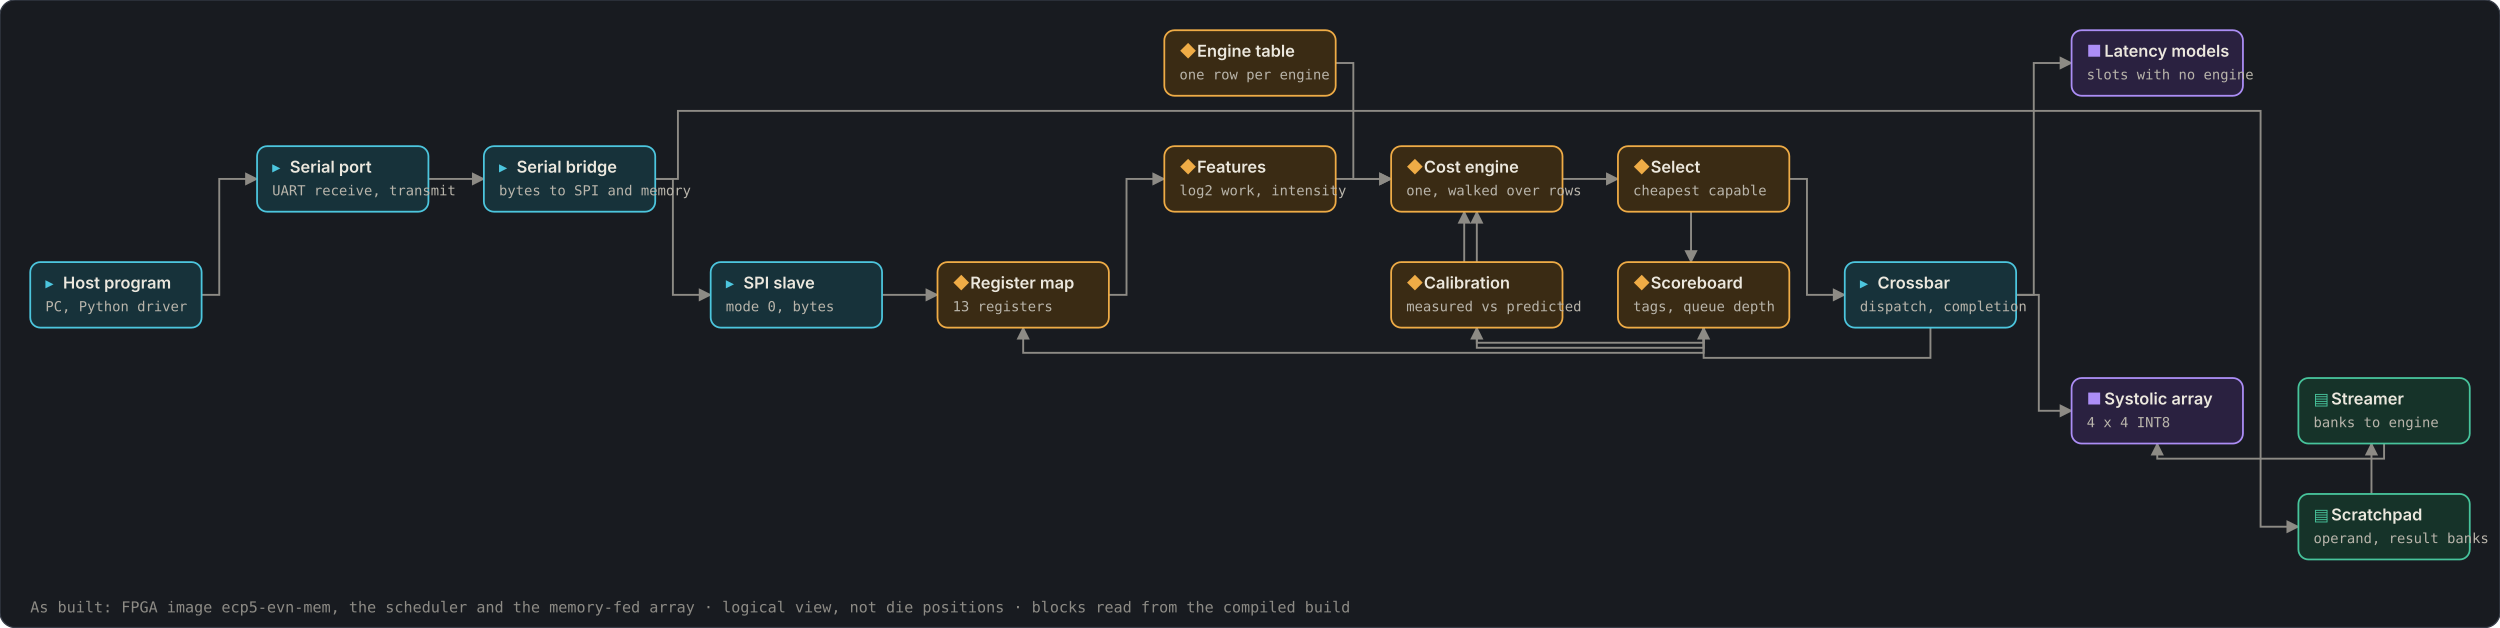
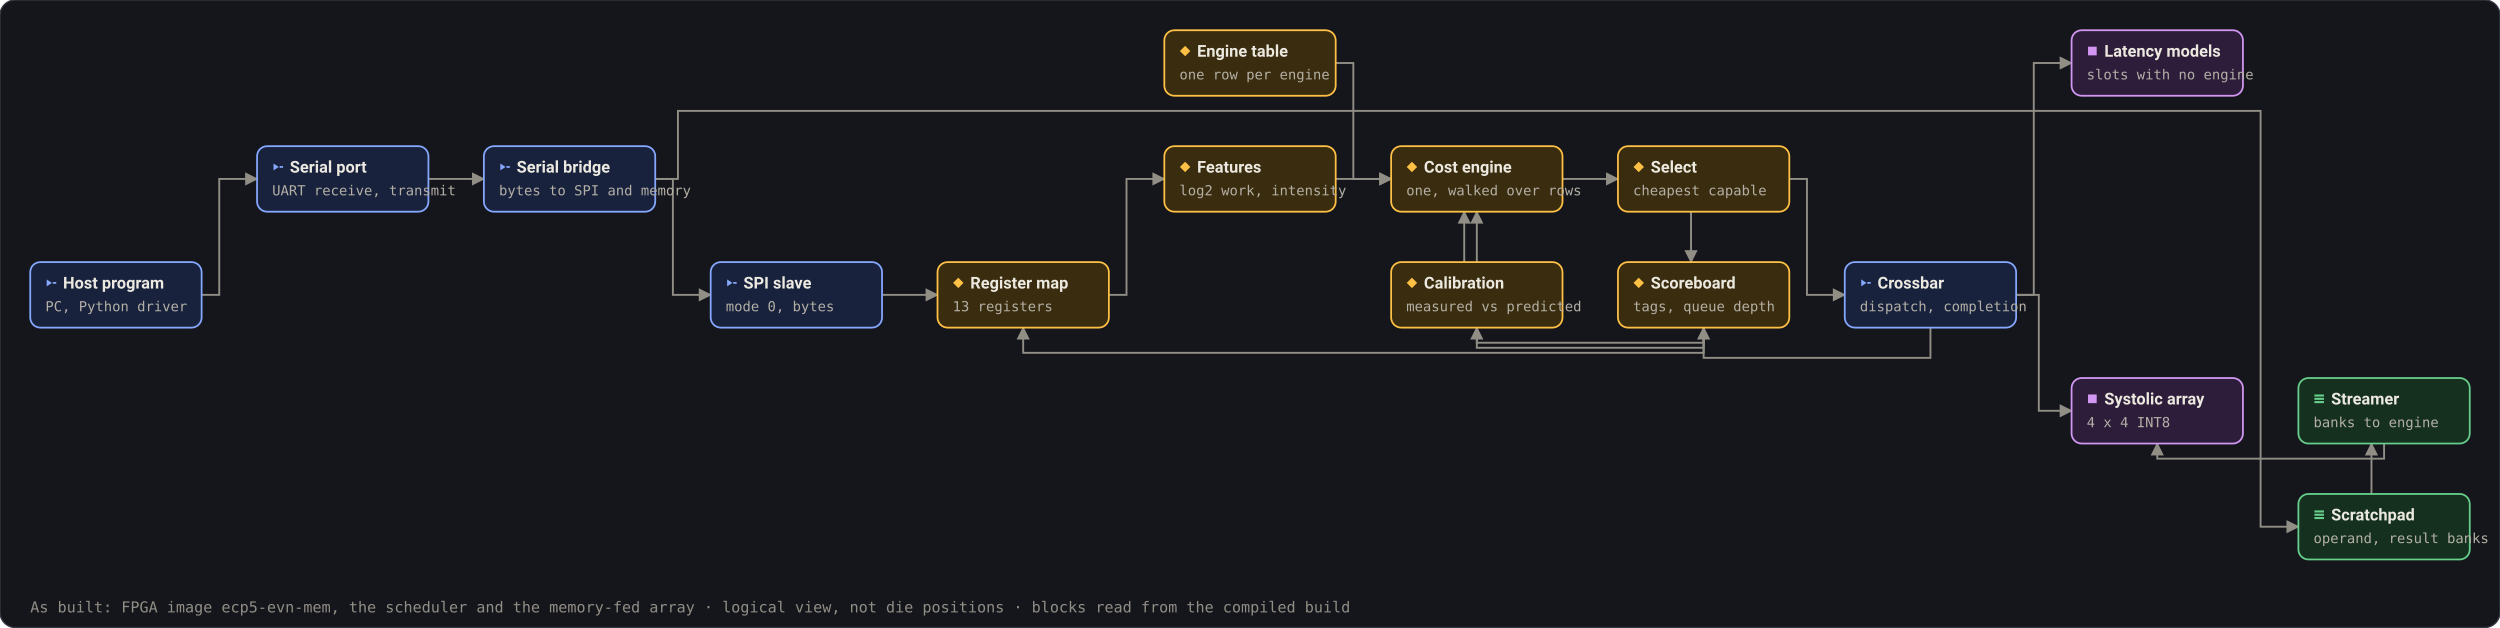
<svg xmlns="http://www.w3.org/2000/svg" viewBox="0 0 1984 498" width="1984" height="498" role="img" aria-label="As built: FPGA image ecp5-evn-mem, the scheduler and the memory-fed array. Logical view, not a floorplan.">
-   <style>.node .nl{font:600 13px 'IBM Plex Sans','Inter',ui-sans-serif,system-ui,-apple-system,'Segoe UI',Roboto,sans-serif;fill:#ece8de}.node .ns{font:11px 'IBM Plex Mono',ui-monospace,SFMono-Regular,Menlo,Consolas,monospace;fill:#b9b5ab}.node rect{stroke-width:1.4}.edge{fill:none;stroke-width:1.5;stroke:#8d8b85}.r-signal rect{fill:#17323a;stroke:#4cc6de}.r-signal .sym{fill:#4cc6de;font:13px 'IBM Plex Sans','Inter',ui-sans-serif,system-ui,-apple-system,'Segoe UI',Roboto,sans-serif}.r-control rect{fill:#3a2b14;stroke:#efac46}.r-control .sym{fill:#efac46;font:13px 'IBM Plex Sans','Inter',ui-sans-serif,system-ui,-apple-system,'Segoe UI',Roboto,sans-serif}.r-compute rect{fill:#2a2140;stroke:#ac8ef6}.r-compute .sym{fill:#ac8ef6;font:13px 'IBM Plex Sans','Inter',ui-sans-serif,system-ui,-apple-system,'Segoe UI',Roboto,sans-serif}.r-memory rect{fill:#163329;stroke:#47c49c}.r-memory .sym{fill:#47c49c;font:13px 'IBM Plex Sans','Inter',ui-sans-serif,system-ui,-apple-system,'Segoe UI',Roboto,sans-serif}.r-secure rect{fill:#3c1d28;stroke:#ef7fa0}.r-secure .sym{fill:#ef7fa0;font:13px 'IBM Plex Sans','Inter',ui-sans-serif,system-ui,-apple-system,'Segoe UI',Roboto,sans-serif}.cap{font:12px 'IBM Plex Mono',ui-monospace,SFMono-Regular,Menlo,Consolas,monospace;fill:#8d8b85}</style>
-   <rect width="1984" height="498" rx="12" fill="#181b20" stroke="#363c47" />
+   <style>.node .nl{font:600 13px 'Ubuntu Sans','Ubuntu',ui-sans-serif,system-ui,-apple-system,'Segoe UI',Roboto,sans-serif;fill:#ece9e0}.node .ns{font:11px 'Ubuntu Sans Mono','Ubuntu Mono',ui-monospace,SFMono-Regular,Menlo,Consolas,monospace;fill:#b4b0a6}.node rect{stroke-width:1.4}.edge{fill:none;stroke-width:1.5;stroke:#918e86}.r-signal rect{fill:#18223d;stroke:#86a8ff}.r-signal .sym{fill:#86a8ff;font:13px 'Ubuntu Sans','Ubuntu',ui-sans-serif,system-ui,-apple-system,'Segoe UI',Roboto,sans-serif}.r-control rect{fill:#3a2c0e;stroke:#ffc145}.r-control .sym{fill:#ffc145;font:13px 'Ubuntu Sans','Ubuntu',ui-sans-serif,system-ui,-apple-system,'Segoe UI',Roboto,sans-serif}.r-compute rect{fill:#2d1d3a;stroke:#d197f2}.r-compute .sym{fill:#d197f2;font:13px 'Ubuntu Sans','Ubuntu',ui-sans-serif,system-ui,-apple-system,'Segoe UI',Roboto,sans-serif}.r-memory rect{fill:#15301f;stroke:#67cf8b}.r-memory .sym{fill:#67cf8b;font:13px 'Ubuntu Sans','Ubuntu',ui-sans-serif,system-ui,-apple-system,'Segoe UI',Roboto,sans-serif}.r-secure rect{fill:#3d1a1d;stroke:#ff8a8a}.r-secure .sym{fill:#ff8a8a;font:13px 'Ubuntu Sans','Ubuntu',ui-sans-serif,system-ui,-apple-system,'Segoe UI',Roboto,sans-serif}.cap{font:12px 'Ubuntu Sans Mono','Ubuntu Mono',ui-monospace,SFMono-Regular,Menlo,Consolas,monospace;fill:#918e86}</style>
+   <rect width="1984" height="498" rx="12" fill="#14161b" stroke="#353a45" />
  <defs>
    <marker id="ah" viewBox="0 0 10 10" refX="9" refY="5" markerWidth="7" markerHeight="7" orient="auto-start-reverse">
-       <path d="M0 0L10 5L0 10z" fill="#8d8b85" />
+       <path d="M0 0L10 5L0 10z" fill="#918e86" />
    </marker>
  </defs>
  <path class="edge r-signal" data-a="host" data-b="uart" d="M160 234.0H174.0V142.0H204" marker-end="url(#ah)" />
  <path class="edge r-signal" data-a="uart" data-b="bridge" d="M340 142.0H384" marker-end="url(#ah)" />
  <path class="edge r-signal" data-a="bridge" data-b="spi" d="M520 142.0H534.0V234.0H564" marker-end="url(#ah)" />
  <path class="edge r-signal" data-a="bridge" data-b="spram" d="M520 142.0H538.0V88.0H1794.0V418.0H1824" marker-end="url(#ah)" />
  <path class="edge r-signal" data-a="spi" data-b="regs" d="M700 234.0H744" marker-end="url(#ah)" />
  <path class="edge r-control" data-a="regs" data-b="features" d="M880 234.0H894.0V142.0H924" marker-end="url(#ah)" />
  <path class="edge r-control" data-a="prom" data-b="cost" d="M1060 50.0H1074.0V142.0H1104" marker-end="url(#ah)" />
  <path class="edge r-control" data-a="features" data-b="cost" d="M1060 142.0H1104" marker-end="url(#ah)" />
  <path class="edge r-control" data-a="cost" data-b="select" d="M1240 142.0H1284" marker-end="url(#ah)" />
  <path class="edge r-control" data-a="calibrate" data-b="cost" d="M1162.0 208V168" marker-end="url(#ah)" />
  <path class="edge r-control" data-a="scoreboard" data-b="cost" d="M1352.0 260V272.0H1172.0V168" marker-end="url(#ah)" />
  <path class="edge r-control" data-a="select" data-b="scoreboard" d="M1342.0 168V208" marker-end="url(#ah)" />
  <path class="edge r-control" data-a="scoreboard" data-b="calibrate" d="M1352.0 260V276.0H1172.0V260" marker-end="url(#ah)" />
  <path class="edge r-control" data-a="scoreboard" data-b="regs" d="M1352.0 260V280.0H812.0V260" marker-end="url(#ah)" />
  <path class="edge r-control" data-a="select" data-b="xbar" d="M1420 142.0H1434.0V234.0H1464" marker-end="url(#ah)" />
  <path class="edge r-signal" data-a="xbar" data-b="scoreboard" d="M1532.0 260V284.0H1352.0V260" marker-end="url(#ah)" />
  <path class="edge r-signal" data-a="xbar" data-b="models" d="M1600 234.0H1614.0V50.0H1644" marker-end="url(#ah)" />
  <path class="edge r-signal" data-a="xbar" data-b="tpu" d="M1600 234.0H1618.0V326.0H1644" marker-end="url(#ah)" />
  <path class="edge r-memory" data-a="dma" data-b="tpu" d="M1892.0 352V364.0H1712.0V352" marker-end="url(#ah)" />
  <path class="edge r-memory" data-a="spram" data-b="dma" d="M1882.0 392V352" marker-end="url(#ah)" />
  <g class="node r-signal" data-id="host" tabindex="0" role="button" aria-label="Host program: PC, Python driver. Open its card.">
    <rect x="24" y="208" width="136" height="52" rx="8" />
-     <text class="sym" x="36" y="229">▸</text>
+     <path class="sym" transform="translate(35 219) scale(0.6875)" d="M3 4l6 4-6 4zM10 7h4v2h-4z" />
    <text class="nl" x="50" y="229">Host program</text>
    <text class="ns" x="36" y="247">PC, Python driver</text>
  </g>
  <g class="node r-signal" data-id="uart" tabindex="0" role="button" aria-label="Serial port: UART receive, transmit. Open its card.">
    <rect x="204" y="116" width="136" height="52" rx="8" />
-     <text class="sym" x="216" y="137">▸</text>
+     <path class="sym" transform="translate(215 127) scale(0.6875)" d="M3 4l6 4-6 4zM10 7h4v2h-4z" />
    <text class="nl" x="230" y="137">Serial port</text>
    <text class="ns" x="216" y="155">UART receive, transmit</text>
  </g>
  <g class="node r-signal" data-id="bridge" tabindex="0" role="button" aria-label="Serial bridge: bytes to SPI and memory. Open its card.">
    <rect x="384" y="116" width="136" height="52" rx="8" />
-     <text class="sym" x="396" y="137">▸</text>
+     <path class="sym" transform="translate(395 127) scale(0.6875)" d="M3 4l6 4-6 4zM10 7h4v2h-4z" />
    <text class="nl" x="410" y="137">Serial bridge</text>
    <text class="ns" x="396" y="155">bytes to SPI and memory</text>
  </g>
  <g class="node r-signal" data-id="spi" tabindex="0" role="button" aria-label="SPI slave: mode 0, bytes. Open its card.">
    <rect x="564" y="208" width="136" height="52" rx="8" />
-     <text class="sym" x="576" y="229">▸</text>
+     <path class="sym" transform="translate(575 219) scale(0.6875)" d="M3 4l6 4-6 4zM10 7h4v2h-4z" />
    <text class="nl" x="590" y="229">SPI slave</text>
    <text class="ns" x="576" y="247">mode 0, bytes</text>
  </g>
  <g class="node r-control" data-id="regs" tabindex="0" role="button" aria-label="Register map: 13 registers. Open its card.">
    <rect x="744" y="208" width="136" height="52" rx="8" />
-     <text class="sym" x="756" y="229">◆</text>
+     <path class="sym" transform="translate(755 219) scale(0.6875)" d="M8 2l6 6-6 6-6-6z" />
    <text class="nl" x="770" y="229">Register map</text>
    <text class="ns" x="756" y="247">13 registers</text>
  </g>
  <g class="node r-control" data-id="features" tabindex="0" role="button" aria-label="Features: log2 work, intensity. Open its card.">
    <rect x="924" y="116" width="136" height="52" rx="8" />
-     <text class="sym" x="936" y="137">◆</text>
+     <path class="sym" transform="translate(935 127) scale(0.6875)" d="M8 2l6 6-6 6-6-6z" />
    <text class="nl" x="950" y="137">Features</text>
    <text class="ns" x="936" y="155">log2 work, intensity</text>
  </g>
  <g class="node r-control" data-id="prom" tabindex="0" role="button" aria-label="Engine table: one row per engine. Open its card.">
    <rect x="924" y="24" width="136" height="52" rx="8" />
-     <text class="sym" x="936" y="45">◆</text>
+     <path class="sym" transform="translate(935 35) scale(0.6875)" d="M8 2l6 6-6 6-6-6z" />
    <text class="nl" x="950" y="45">Engine table</text>
    <text class="ns" x="936" y="63">one row per engine</text>
  </g>
  <g class="node r-control" data-id="cost" tabindex="0" role="button" aria-label="Cost engine: one, walked over rows. Open its card.">
    <rect x="1104" y="116" width="136" height="52" rx="8" />
-     <text class="sym" x="1116" y="137">◆</text>
+     <path class="sym" transform="translate(1115 127) scale(0.6875)" d="M8 2l6 6-6 6-6-6z" />
    <text class="nl" x="1130" y="137">Cost engine</text>
    <text class="ns" x="1116" y="155">one, walked over rows</text>
  </g>
  <g class="node r-control" data-id="select" tabindex="0" role="button" aria-label="Select: cheapest capable. Open its card.">
    <rect x="1284" y="116" width="136" height="52" rx="8" />
-     <text class="sym" x="1296" y="137">◆</text>
+     <path class="sym" transform="translate(1295 127) scale(0.6875)" d="M8 2l6 6-6 6-6-6z" />
    <text class="nl" x="1310" y="137">Select</text>
    <text class="ns" x="1296" y="155">cheapest capable</text>
  </g>
  <g class="node r-control" data-id="scoreboard" tabindex="0" role="button" aria-label="Scoreboard: tags, queue depth. Open its card.">
    <rect x="1284" y="208" width="136" height="52" rx="8" />
-     <text class="sym" x="1296" y="229">◆</text>
+     <path class="sym" transform="translate(1295 219) scale(0.6875)" d="M8 2l6 6-6 6-6-6z" />
    <text class="nl" x="1310" y="229">Scoreboard</text>
    <text class="ns" x="1296" y="247">tags, queue depth</text>
  </g>
  <g class="node r-control" data-id="calibrate" tabindex="0" role="button" aria-label="Calibration: measured vs predicted. Open its card.">
    <rect x="1104" y="208" width="136" height="52" rx="8" />
-     <text class="sym" x="1116" y="229">◆</text>
+     <path class="sym" transform="translate(1115 219) scale(0.6875)" d="M8 2l6 6-6 6-6-6z" />
    <text class="nl" x="1130" y="229">Calibration</text>
    <text class="ns" x="1116" y="247">measured vs predicted</text>
  </g>
  <g class="node r-signal" data-id="xbar" tabindex="0" role="button" aria-label="Crossbar: dispatch, completion. Open its card.">
    <rect x="1464" y="208" width="136" height="52" rx="8" />
-     <text class="sym" x="1476" y="229">▸</text>
+     <path class="sym" transform="translate(1475 219) scale(0.6875)" d="M3 4l6 4-6 4zM10 7h4v2h-4z" />
    <text class="nl" x="1490" y="229">Crossbar</text>
    <text class="ns" x="1476" y="247">dispatch, completion</text>
  </g>
  <g class="node r-compute" data-id="models" tabindex="0" role="button" aria-label="Latency models: slots with no engine. Open its card.">
    <rect x="1644" y="24" width="136" height="52" rx="8" />
-     <text class="sym" x="1656" y="45">■</text>
+     <path class="sym" transform="translate(1655 35) scale(0.6875)" d="M3 3h10v10H3z" />
    <text class="nl" x="1670" y="45">Latency models</text>
    <text class="ns" x="1656" y="63">slots with no engine</text>
  </g>
  <g class="node r-compute" data-id="tpu" tabindex="0" role="button" aria-label="Systolic array: 4 x 4 INT8. Open its card.">
    <rect x="1644" y="300" width="136" height="52" rx="8" />
-     <text class="sym" x="1656" y="321">■</text>
+     <path class="sym" transform="translate(1655 311) scale(0.6875)" d="M3 3h10v10H3z" />
    <text class="nl" x="1670" y="321">Systolic array</text>
    <text class="ns" x="1656" y="339">4 x 4 INT8</text>
  </g>
  <g class="node r-memory" data-id="dma" tabindex="0" role="button" aria-label="Streamer: banks to engine. Open its card.">
    <rect x="1824" y="300" width="136" height="52" rx="8" />
-     <text class="sym" x="1836" y="321">▤</text>
+     <path class="sym" transform="translate(1835 311) scale(0.6875)" d="M2.5 3h11v2.4h-11zM2.5 6.8h11v2.4h-11zM2.5 10.6h11v2.4h-11z" />
    <text class="nl" x="1850" y="321">Streamer</text>
    <text class="ns" x="1836" y="339">banks to engine</text>
  </g>
  <g class="node r-memory" data-id="spram" tabindex="0" role="button" aria-label="Scratchpad: operand, result banks. Open its card.">
    <rect x="1824" y="392" width="136" height="52" rx="8" />
-     <text class="sym" x="1836" y="413">▤</text>
+     <path class="sym" transform="translate(1835 403) scale(0.6875)" d="M2.5 3h11v2.4h-11zM2.5 6.8h11v2.4h-11zM2.5 10.6h11v2.4h-11z" />
    <text class="nl" x="1850" y="413">Scratchpad</text>
    <text class="ns" x="1836" y="431">operand, result banks</text>
  </g>
  <text class="cap" x="24" y="486">As built: FPGA image ecp5-evn-mem, the scheduler and the memory-fed array · logical view, not die positions · blocks read from the compiled build</text>
</svg>
